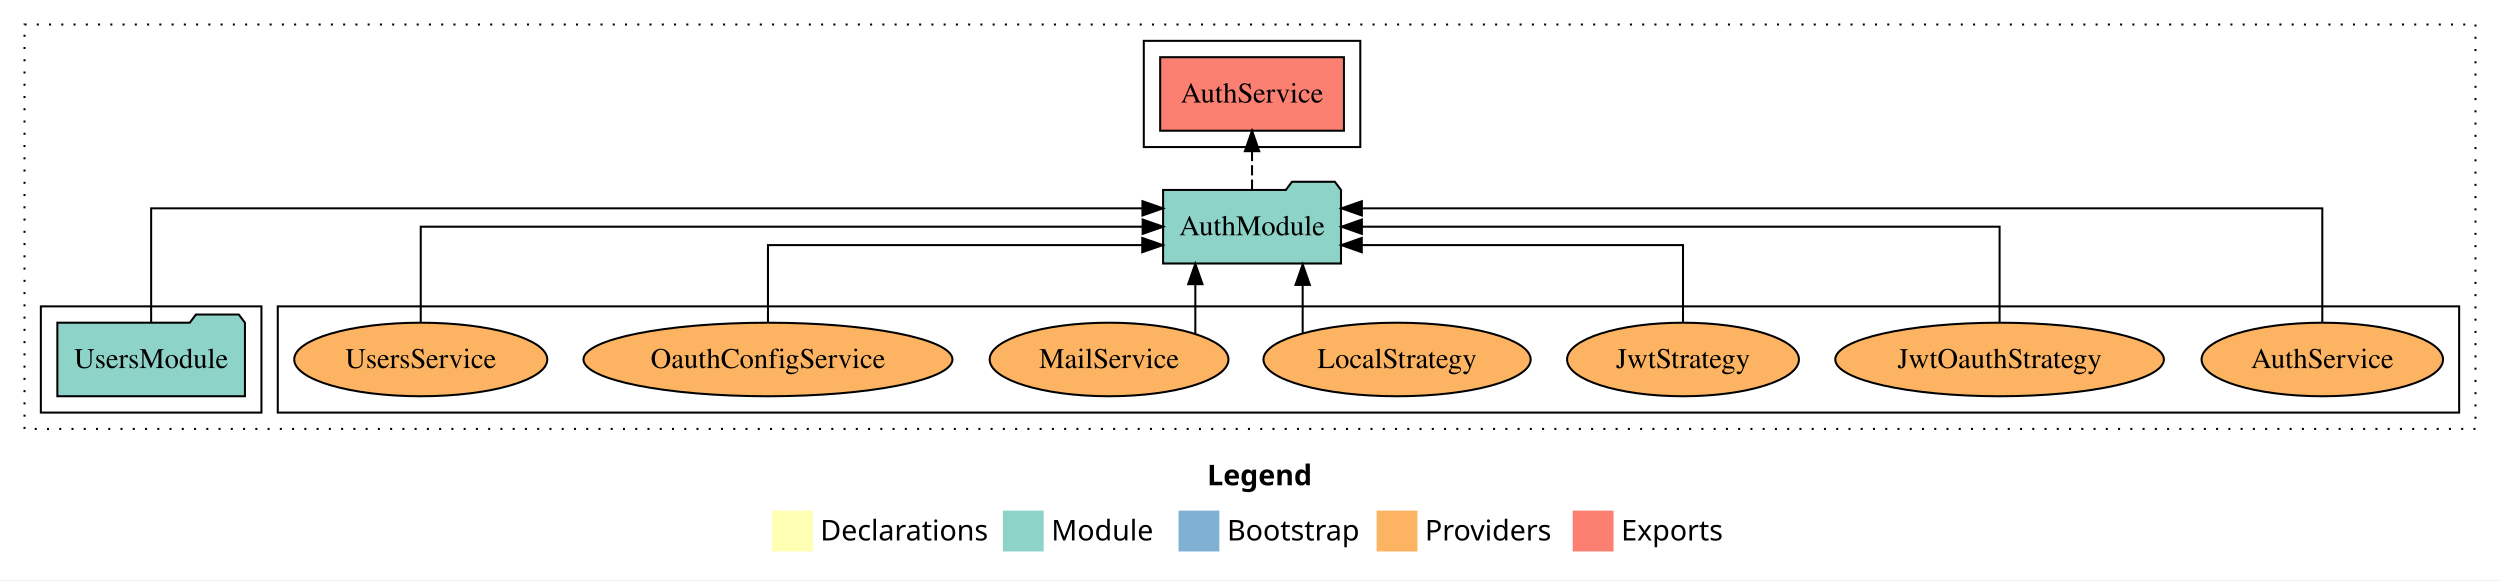
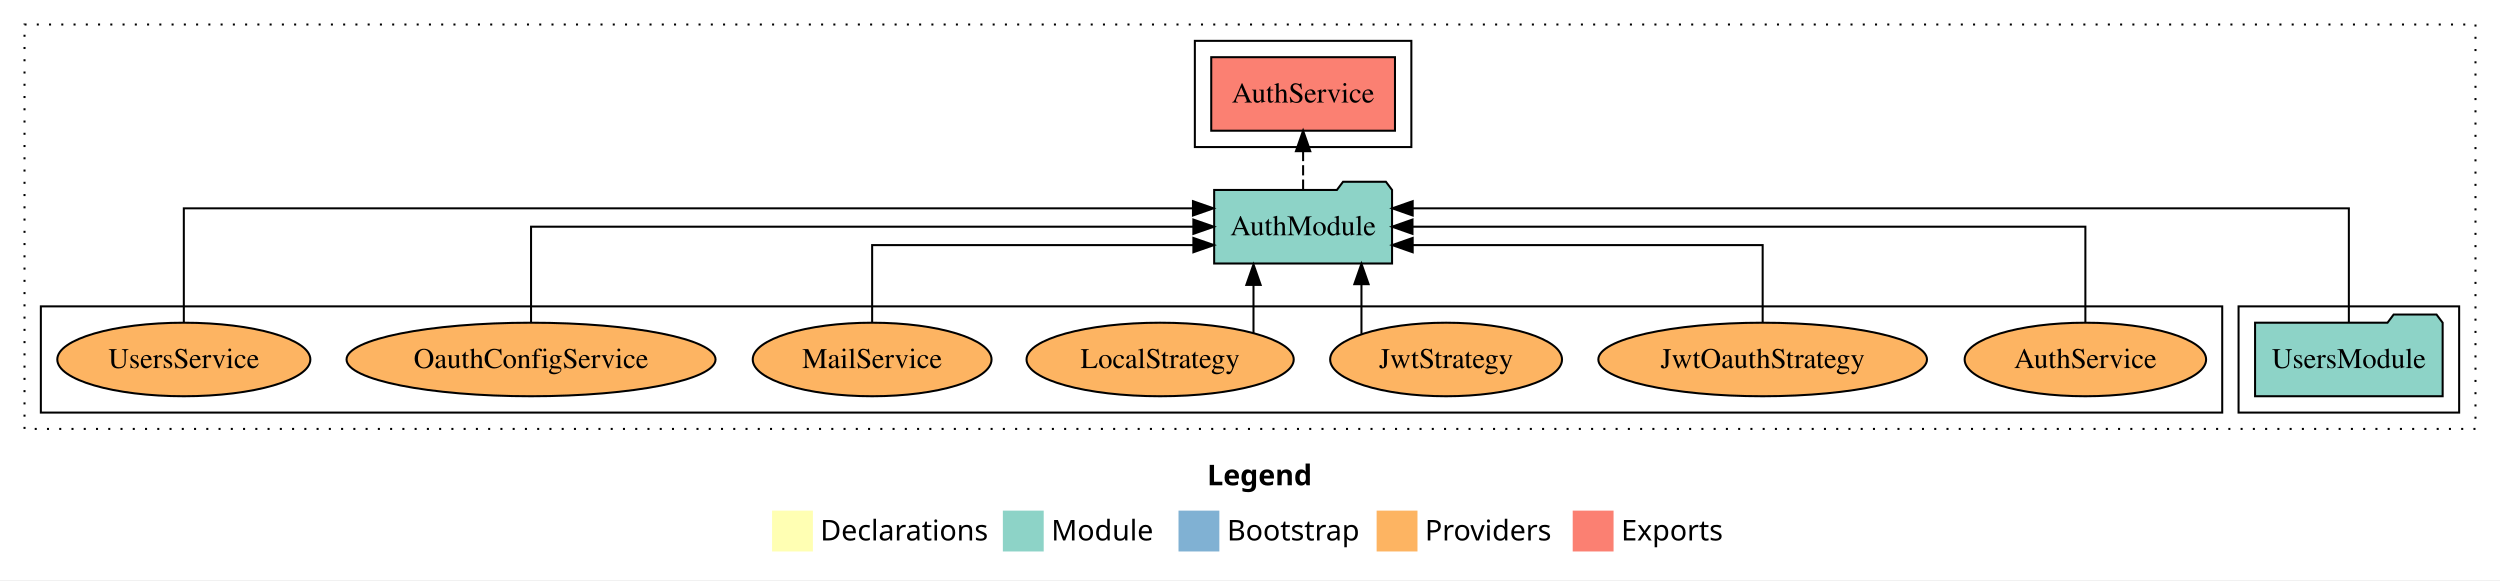
<svg xmlns="http://www.w3.org/2000/svg" width="1224pt" height="284pt" viewBox="0.00 0.00 1224.00 284.00">
  <g id="graph0" class="graph" transform="scale(1 1) rotate(0) translate(4 280)">
    <polygon fill="white" stroke="transparent" points="-4,4 -4,-280 1220,-280 1220,4 -4,4" />
    <text text-anchor="start" x="587.01" y="-42.4" font-family="Times-12" font-weight="bold" font-size="14.00">Legend</text>
    <polygon fill="#ffffb3" stroke="transparent" points="374,-10 374,-30 394,-30 394,-10 374,-10" />
    <text text-anchor="start" x="397.63" y="-15.4" font-family="Times-12" font-size="14.00">  Declarations</text>
    <polygon fill="#8dd3c7" stroke="transparent" points="487,-10 487,-30 507,-30 507,-10 487,-10" />
    <text text-anchor="start" x="510.73" y="-15.4" font-family="Times-12" font-size="14.00">  Module</text>
    <polygon fill="#80b1d3" stroke="transparent" points="573,-10 573,-30 593,-30 593,-10 573,-10" />
    <text text-anchor="start" x="596.78" y="-15.4" font-family="Times-12" font-size="14.00">  Bootstrap</text>
    <polygon fill="#fdb462" stroke="transparent" points="670,-10 670,-30 690,-30 690,-10 670,-10" />
    <text text-anchor="start" x="693.67" y="-15.4" font-family="Times-12" font-size="14.00">  Providers</text>
    <polygon fill="#fb8072" stroke="transparent" points="766,-10 766,-30 786,-30 786,-10 766,-10" />
    <text text-anchor="start" x="789.73" y="-15.4" font-family="Times-12" font-size="14.00">  Exports</text>
    <g id="clust1" class="cluster">
      <polygon fill="none" stroke="black" stroke-dasharray="1,5" points="8,-70 8,-268 1208,-268 1208,-70 8,-70" />
    </g>
-     <g id="clust6" class="cluster">
-       <polygon fill="none" stroke="black" points="132,-78 132,-130 1200,-130 1200,-78 132,-78" />
-     </g>
    <g id="clust3" class="cluster">
-       <polygon fill="none" stroke="black" points="16,-78 16,-130 124,-130 124,-78 16,-78" />
+       <polygon fill="none" stroke="black" points="1092,-78 1092,-130 1200,-130 1200,-78 1092,-78" />
    </g>
    <g id="clust4" class="cluster">
-       <polygon fill="none" stroke="black" points="556,-208 556,-260 662,-260 662,-208 556,-208" />
+       <polygon fill="none" stroke="black" points="581,-208 581,-260 687,-260 687,-208 581,-208" />
+     </g>
+     <g id="clust6" class="cluster">
+       <polygon fill="none" stroke="black" points="16,-78 16,-130 1084,-130 1084,-78 16,-78" />
    </g>
    <g id="node1" class="node">
-       <polygon fill="#8dd3c7" stroke="black" points="115.92,-122 112.92,-126 91.92,-126 88.92,-122 24.08,-122 24.08,-86 115.92,-86 115.92,-122" />
-       <text text-anchor="middle" x="70" y="-99.8" font-family="Times,serif" font-size="14.00">UsersModule</text>
+       <polygon fill="#8dd3c7" stroke="black" points="1191.92,-122 1188.92,-126 1167.92,-126 1164.92,-122 1100.08,-122 1100.08,-86 1191.92,-86 1191.92,-122" />
+       <text text-anchor="middle" x="1146" y="-99.8" font-family="Times,serif" font-size="14.00">UsersModule</text>
    </g>
    <g id="node2" class="node">
-       <polygon fill="#8dd3c7" stroke="black" points="652.55,-187 649.55,-191 628.55,-191 625.55,-187 565.45,-187 565.45,-151 652.55,-151 652.55,-187" />
-       <text text-anchor="middle" x="609" y="-164.8" font-family="Times,serif" font-size="14.00">AuthModule</text>
+       <polygon fill="#8dd3c7" stroke="black" points="677.55,-187 674.55,-191 653.55,-191 650.55,-187 590.45,-187 590.45,-151 677.55,-151 677.55,-187" />
+       <text text-anchor="middle" x="634" y="-164.8" font-family="Times,serif" font-size="14.00">AuthModule</text>
    </g>
    <g id="edge1" class="edge">
-       <path fill="none" stroke="black" d="M70,-122.29C70,-144.21 70,-178 70,-178 70,-178 555.35,-178 555.35,-178" />
-       <polygon fill="black" stroke="black" points="555.35,-181.5 565.35,-178 555.35,-174.5 555.35,-181.5" />
+       <path fill="none" stroke="black" d="M1146,-122.29C1146,-144.21 1146,-178 1146,-178 1146,-178 687.65,-178 687.65,-178" />
+       <polygon fill="black" stroke="black" points="687.65,-174.5 677.65,-178 687.65,-181.5 687.65,-174.5" />
    </g>
    <g id="node3" class="node">
-       <polygon fill="#fb8072" stroke="black" points="653.98,-252 564.02,-252 564.02,-216 653.98,-216 653.98,-252" />
-       <text text-anchor="middle" x="609" y="-229.8" font-family="Times,serif" font-size="14.00">AuthService </text>
+       <polygon fill="#fb8072" stroke="black" points="678.98,-252 589.02,-252 589.02,-216 678.98,-216 678.98,-252" />
+       <text text-anchor="middle" x="634" y="-229.8" font-family="Times,serif" font-size="14.00">AuthService </text>
    </g>
    <g id="edge2" class="edge">
-       <path fill="none" stroke="black" stroke-dasharray="5,2" d="M609,-187.11C609,-187.11 609,-205.99 609,-205.99" />
-       <polygon fill="black" stroke="black" points="605.5,-205.99 609,-215.99 612.5,-205.99 605.5,-205.99" />
+       <path fill="none" stroke="black" stroke-dasharray="5,2" d="M634,-187.11C634,-187.11 634,-205.99 634,-205.99" />
+       <polygon fill="black" stroke="black" points="630.5,-205.99 634,-215.99 637.5,-205.99 630.5,-205.99" />
    </g>
    <g id="node4" class="node">
-       <ellipse fill="#fdb462" stroke="black" cx="1133" cy="-104" rx="59.11" ry="18" />
-       <text text-anchor="middle" x="1133" y="-99.8" font-family="Times,serif" font-size="14.00">AuthService</text>
+       <ellipse fill="#fdb462" stroke="black" cx="1017" cy="-104" rx="59.11" ry="18" />
+       <text text-anchor="middle" x="1017" y="-99.8" font-family="Times,serif" font-size="14.00">AuthService</text>
    </g>
    <g id="edge3" class="edge">
-       <path fill="none" stroke="black" d="M1133,-122.29C1133,-144.21 1133,-178 1133,-178 1133,-178 662.77,-178 662.77,-178" />
-       <polygon fill="black" stroke="black" points="662.77,-174.5 652.77,-178 662.77,-181.5 662.77,-174.5" />
+       <path fill="none" stroke="black" d="M1017,-122.11C1017,-141.34 1017,-169 1017,-169 1017,-169 687.56,-169 687.56,-169" />
+       <polygon fill="black" stroke="black" points="687.56,-165.5 677.56,-169 687.56,-172.5 687.56,-165.5" />
    </g>
    <g id="node5" class="node">
-       <ellipse fill="#fdb462" stroke="black" cx="975" cy="-104" rx="80.45" ry="18" />
-       <text text-anchor="middle" x="975" y="-99.8" font-family="Times,serif" font-size="14.00">JwtOauthStrategy</text>
+       <ellipse fill="#fdb462" stroke="black" cx="859" cy="-104" rx="80.45" ry="18" />
+       <text text-anchor="middle" x="859" y="-99.8" font-family="Times,serif" font-size="14.00">JwtOauthStrategy</text>
    </g>
    <g id="edge4" class="edge">
-       <path fill="none" stroke="black" d="M975,-122.11C975,-141.34 975,-169 975,-169 975,-169 662.78,-169 662.78,-169" />
-       <polygon fill="black" stroke="black" points="662.78,-165.5 652.78,-169 662.78,-172.5 662.78,-165.5" />
+       <path fill="none" stroke="black" d="M859,-122.03C859,-138.4 859,-160 859,-160 859,-160 687.65,-160 687.65,-160" />
+       <polygon fill="black" stroke="black" points="687.65,-156.5 677.65,-160 687.65,-163.5 687.65,-156.5" />
    </g>
    <g id="node6" class="node">
-       <ellipse fill="#fdb462" stroke="black" cx="820" cy="-104" rx="56.76" ry="18" />
-       <text text-anchor="middle" x="820" y="-99.8" font-family="Times,serif" font-size="14.00">JwtStrategy</text>
+       <ellipse fill="#fdb462" stroke="black" cx="704" cy="-104" rx="56.76" ry="18" />
+       <text text-anchor="middle" x="704" y="-99.8" font-family="Times,serif" font-size="14.00">JwtStrategy</text>
    </g>
    <g id="edge5" class="edge">
-       <path fill="none" stroke="black" d="M820,-122.03C820,-138.4 820,-160 820,-160 820,-160 662.72,-160 662.72,-160" />
-       <polygon fill="black" stroke="black" points="662.72,-156.5 652.72,-160 662.72,-163.5 662.72,-156.5" />
+       <path fill="none" stroke="black" d="M662.57,-116.53C662.57,-116.53 662.57,-140.85 662.57,-140.85" />
+       <polygon fill="black" stroke="black" points="659.07,-140.85 662.57,-150.85 666.07,-140.85 659.07,-140.85" />
    </g>
    <g id="node7" class="node">
-       <ellipse fill="#fdb462" stroke="black" cx="680" cy="-104" rx="65.41" ry="18" />
-       <text text-anchor="middle" x="680" y="-99.8" font-family="Times,serif" font-size="14.00">LocalStrategy</text>
+       <ellipse fill="#fdb462" stroke="black" cx="564" cy="-104" rx="65.41" ry="18" />
+       <text text-anchor="middle" x="564" y="-99.8" font-family="Times,serif" font-size="14.00">LocalStrategy</text>
    </g>
    <g id="edge6" class="edge">
-       <path fill="none" stroke="black" d="M633.79,-116.84C633.79,-116.84 633.79,-140.52 633.79,-140.52" />
-       <polygon fill="black" stroke="black" points="630.29,-140.52 633.79,-150.52 637.29,-140.52 630.29,-140.52" />
+       <path fill="none" stroke="black" d="M609.71,-116.84C609.71,-116.84 609.71,-140.52 609.71,-140.52" />
+       <polygon fill="black" stroke="black" points="606.21,-140.52 609.71,-150.52 613.21,-140.52 606.21,-140.52" />
    </g>
    <g id="node8" class="node">
-       <ellipse fill="#fdb462" stroke="black" cx="539" cy="-104" rx="58.46" ry="18" />
-       <text text-anchor="middle" x="539" y="-99.8" font-family="Times,serif" font-size="14.00">MailService</text>
+       <ellipse fill="#fdb462" stroke="black" cx="423" cy="-104" rx="58.46" ry="18" />
+       <text text-anchor="middle" x="423" y="-99.8" font-family="Times,serif" font-size="14.00">MailService</text>
    </g>
    <g id="edge7" class="edge">
-       <path fill="none" stroke="black" d="M581.23,-116.53C581.23,-116.53 581.23,-140.85 581.23,-140.85" />
-       <polygon fill="black" stroke="black" points="577.73,-140.85 581.23,-150.85 584.73,-140.85 577.73,-140.85" />
+       <path fill="none" stroke="black" d="M423,-122.03C423,-138.4 423,-160 423,-160 423,-160 580.28,-160 580.28,-160" />
+       <polygon fill="black" stroke="black" points="580.28,-163.5 590.28,-160 580.28,-156.5 580.28,-163.5" />
    </g>
    <g id="node9" class="node">
-       <ellipse fill="#fdb462" stroke="black" cx="372" cy="-104" rx="90.33" ry="18" />
-       <text text-anchor="middle" x="372" y="-99.8" font-family="Times,serif" font-size="14.00">OauthConfigService</text>
+       <ellipse fill="#fdb462" stroke="black" cx="256" cy="-104" rx="90.33" ry="18" />
+       <text text-anchor="middle" x="256" y="-99.8" font-family="Times,serif" font-size="14.00">OauthConfigService</text>
    </g>
    <g id="edge8" class="edge">
-       <path fill="none" stroke="black" d="M372,-122.03C372,-138.4 372,-160 372,-160 372,-160 555.25,-160 555.25,-160" />
-       <polygon fill="black" stroke="black" points="555.25,-163.5 565.25,-160 555.25,-156.5 555.25,-163.5" />
+       <path fill="none" stroke="black" d="M256,-122.11C256,-141.34 256,-169 256,-169 256,-169 580.27,-169 580.27,-169" />
+       <polygon fill="black" stroke="black" points="580.27,-172.5 590.27,-169 580.27,-165.5 580.27,-172.5" />
    </g>
    <g id="node10" class="node">
-       <ellipse fill="#fdb462" stroke="black" cx="202" cy="-104" rx="61.95" ry="18" />
-       <text text-anchor="middle" x="202" y="-99.8" font-family="Times,serif" font-size="14.00">UsersService</text>
+       <ellipse fill="#fdb462" stroke="black" cx="86" cy="-104" rx="61.95" ry="18" />
+       <text text-anchor="middle" x="86" y="-99.8" font-family="Times,serif" font-size="14.00">UsersService</text>
    </g>
    <g id="edge9" class="edge">
-       <path fill="none" stroke="black" d="M202,-122.11C202,-141.34 202,-169 202,-169 202,-169 555.44,-169 555.44,-169" />
-       <polygon fill="black" stroke="black" points="555.44,-172.5 565.44,-169 555.44,-165.5 555.44,-172.5" />
+       <path fill="none" stroke="black" d="M86,-122.29C86,-144.21 86,-178 86,-178 86,-178 580.08,-178 580.08,-178" />
+       <polygon fill="black" stroke="black" points="580.08,-181.5 590.08,-178 580.08,-174.5 580.08,-181.5" />
    </g>
  </g>
</svg>
